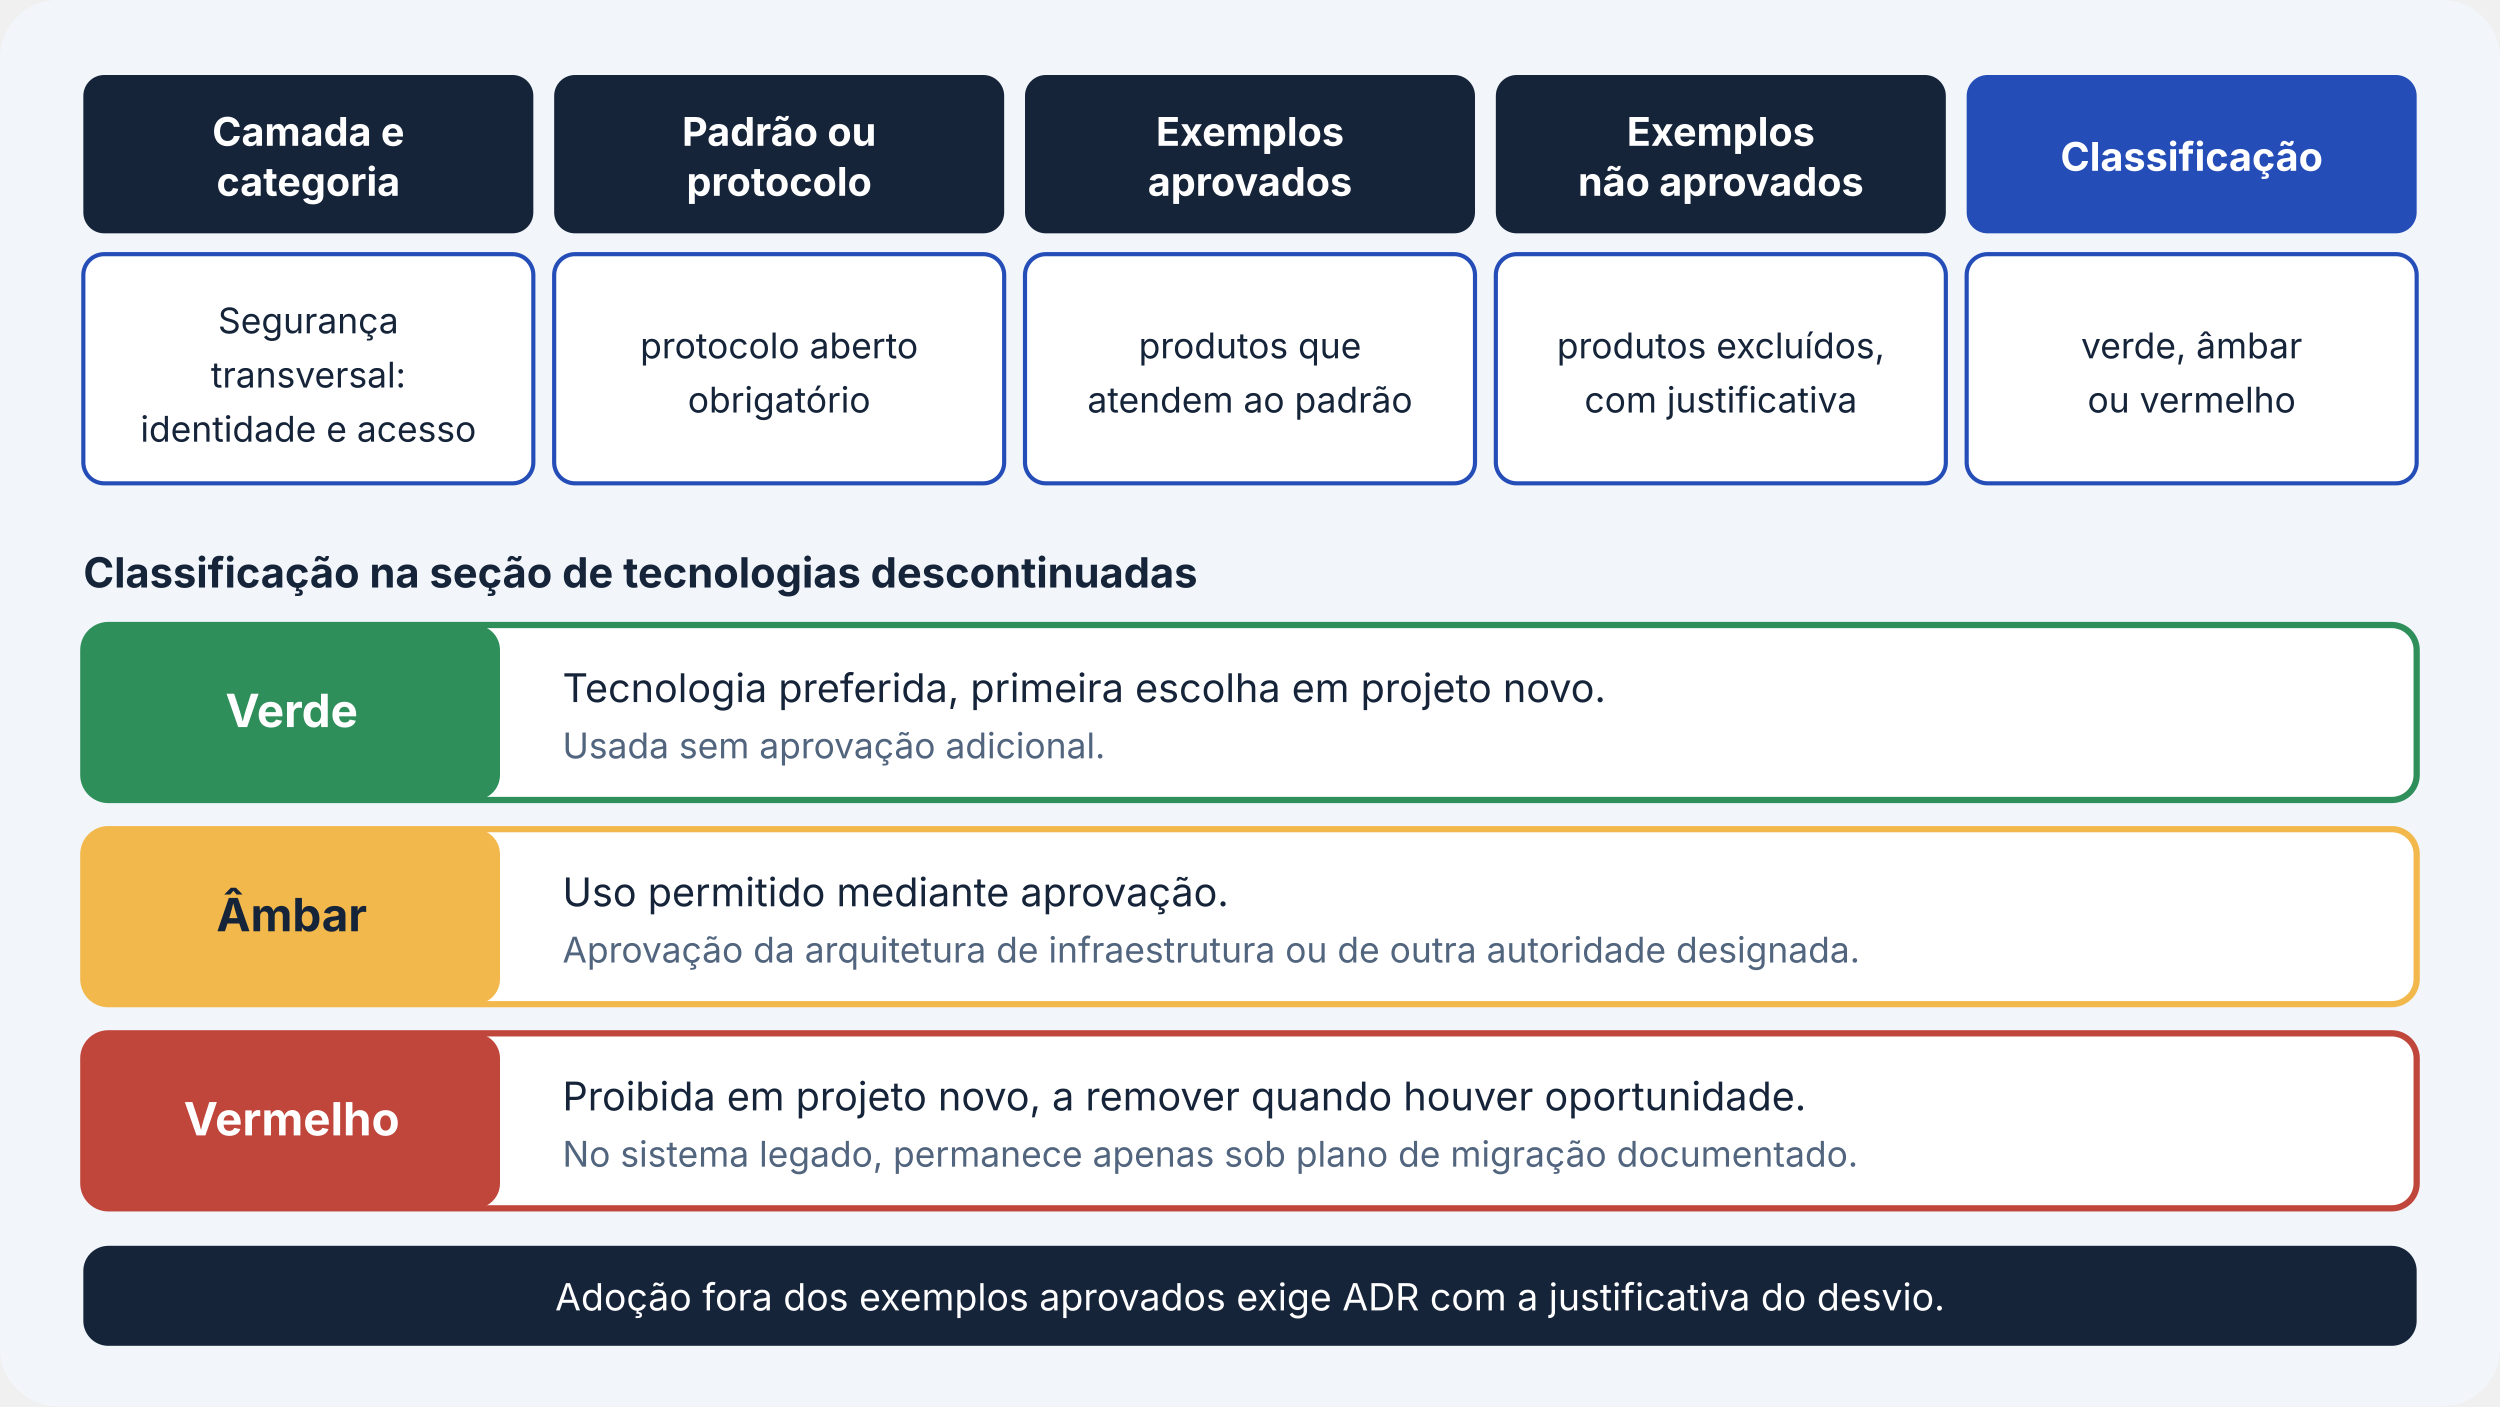
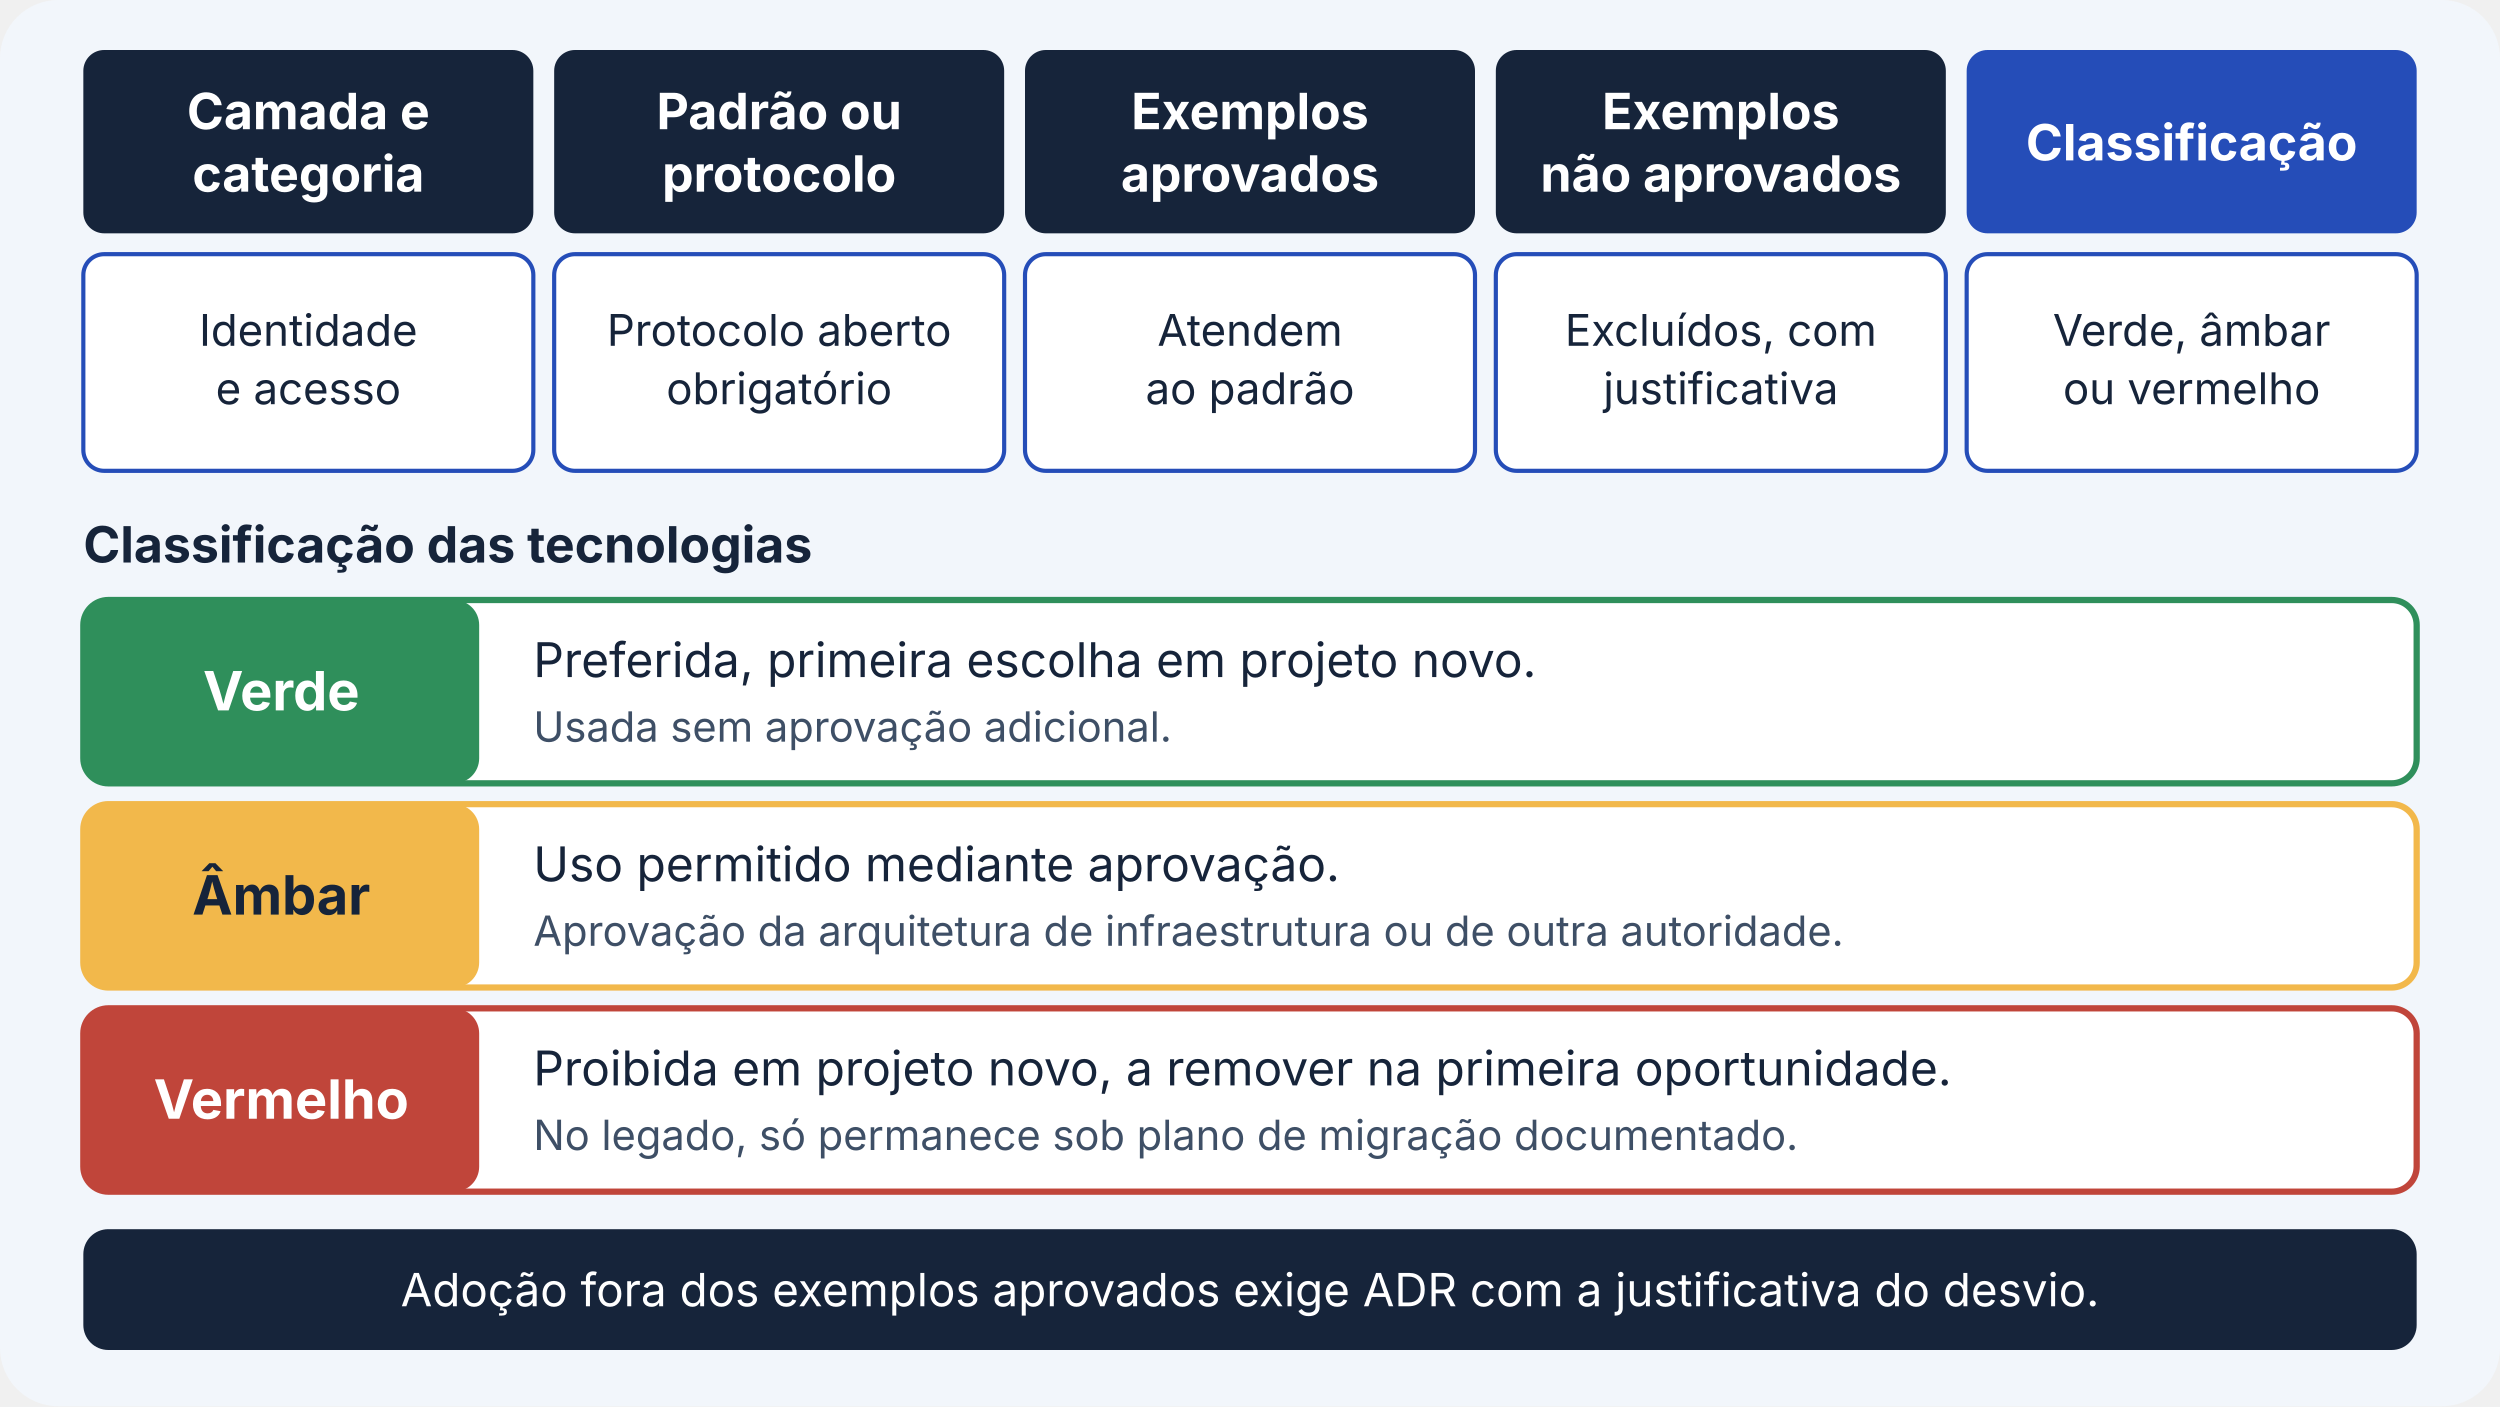
<svg xmlns="http://www.w3.org/2000/svg" viewBox="0 0 1200 675" role="img" aria-labelledby="title desc">
  <rect width="1200" height="675" rx="28" fill="#F2F6FB" />
  <g font-family="-apple-system,BlinkMacSystemFont,'Segoe UI',sans-serif" fill="#16243A">
-     <rect x="40" y="36" width="216" height="76" rx="10" fill="#16243A" />
-     <text x="148" y="70" text-anchor="middle" style="font-size:19px;font-weight:700" fill="#FFFFFF">Camada e</text>
-     <text x="148" y="94" text-anchor="middle" style="font-size:19px;font-weight:700" fill="#FFFFFF">categoria</text>
-     <rect x="266" y="36" width="216" height="76" rx="10" fill="#16243A" />
-     <text x="374" y="70" text-anchor="middle" style="font-size:19px;font-weight:700" fill="#FFFFFF">Padrão ou</text>
-     <text x="374" y="94" text-anchor="middle" style="font-size:19px;font-weight:700" fill="#FFFFFF">protocolo</text>
-     <rect x="492" y="36" width="216" height="76" rx="10" fill="#16243A" />
-     <text x="600" y="70" text-anchor="middle" style="font-size:19px;font-weight:700" fill="#FFFFFF">Exemplos</text>
-     <text x="600" y="94" text-anchor="middle" style="font-size:19px;font-weight:700" fill="#FFFFFF">aprovados</text>
-     <rect x="718" y="36" width="216" height="76" rx="10" fill="#16243A" />
-     <text x="826" y="70" text-anchor="middle" style="font-size:19px;font-weight:700" fill="#FFFFFF">Exemplos</text>
-     <text x="826" y="94" text-anchor="middle" style="font-size:19px;font-weight:700" fill="#FFFFFF">não aprovados</text>
-     <rect x="944" y="36" width="216" height="76" rx="10" fill="#254DB8" />
-     <text x="1052" y="82" text-anchor="middle" style="font-size:19px;font-weight:700" fill="#FFFFFF">Classificação</text>
-     <rect x="40" y="122" width="216" height="110" rx="10" fill="#FFFFFF" stroke="#254DB8" stroke-width="2" />
-     <text x="148" y="160" text-anchor="middle" style="font-size:17px">Segurança</text>
-     <text x="148" y="186" text-anchor="middle" style="font-size:17px">transversal:</text>
-     <text x="148" y="212" text-anchor="middle" style="font-size:17px">identidade e acesso</text>
-     <rect x="266" y="122" width="216" height="110" rx="10" fill="#FFFFFF" stroke="#254DB8" stroke-width="2" />
-     <text x="374" y="172" text-anchor="middle" style="font-size:17px">protocolo aberto</text>
-     <text x="374" y="198" text-anchor="middle" style="font-size:17px">obrigatório</text>
-     <rect x="492" y="122" width="216" height="110" rx="10" fill="#FFFFFF" stroke="#254DB8" stroke-width="2" />
-     <text x="600" y="172" text-anchor="middle" style="font-size:17px">produtos que</text>
-     <text x="600" y="198" text-anchor="middle" style="font-size:17px">atendem ao padrão</text>
-     <rect x="718" y="122" width="216" height="110" rx="10" fill="#FFFFFF" stroke="#254DB8" stroke-width="2" />
-     <text x="826" y="172" text-anchor="middle" style="font-size:17px">produtos excluídos,</text>
-     <text x="826" y="198" text-anchor="middle" style="font-size:17px">com justificativa</text>
-     <rect x="944" y="122" width="216" height="110" rx="10" fill="#FFFFFF" stroke="#254DB8" stroke-width="2" />
-     <text x="1052" y="172" text-anchor="middle" style="font-size:17px">verde, âmbar</text>
-     <text x="1052" y="198" text-anchor="middle" style="font-size:17px">ou vermelho</text>
-     <text x="40" y="282" style="font-size:20px;font-weight:700">Classificação na seção de tecnologias descontinuadas</text>
-     <rect x="40" y="300" width="1120" height="84" rx="12" fill="#FFFFFF" stroke="#2F8F5B" stroke-width="3" />
-     <rect x="40" y="300" width="200" height="84" rx="12" fill="#2F8F5B" />
-     <text x="140" y="349" text-anchor="middle" style="font-size:22px;font-weight:700" fill="#FFFFFF">Verde</text>
-     <text x="270" y="337" style="font-size:19px">Tecnologia preferida, primeira escolha em projeto novo.</text>
-     <text x="270" y="364" style="font-size:17px" fill="#52657E">Usada sem aprovação adicional.</text>
-     <rect x="40" y="398" width="1120" height="84" rx="12" fill="#FFFFFF" stroke="#F2B84B" stroke-width="3" />
-     <rect x="40" y="398" width="200" height="84" rx="12" fill="#F2B84B" />
-     <text x="140" y="447" text-anchor="middle" style="font-size:22px;font-weight:700">Âmbar</text>
-     <text x="270" y="435" style="font-size:19px">Uso permitido mediante aprovação.</text>
-     <text x="270" y="462" style="font-size:17px" fill="#52657E">Aprovação da arquitetura de infraestrutura ou de outra autoridade designada.</text>
-     <rect x="40" y="496" width="1120" height="84" rx="12" fill="#FFFFFF" stroke="#C0453A" stroke-width="3" />
-     <rect x="40" y="496" width="200" height="84" rx="12" fill="#C0453A" />
-     <text x="140" y="545" text-anchor="middle" style="font-size:22px;font-weight:700" fill="#FFFFFF">Vermelho</text>
-     <text x="270" y="533" style="font-size:19px">Proibida em projeto novo, a remover quando houver oportunidade.</text>
-     <text x="270" y="560" style="font-size:17px" fill="#52657E">No sistema legado, permanece apenas sob plano de migração documentado.</text>
-     <rect x="40" y="598" width="1120" height="48" rx="12" fill="#16243A" />
-     <text x="600" y="629" text-anchor="middle" style="font-size:18px" fill="#FFFFFF">Adoção fora dos exemplos aprovados exige ADR com a justificativa do desvio.</text>
+     <rect x="40" y="24" width="216" height="88" rx="10" fill="#16243A" />
+     <text x="148" y="62" text-anchor="middle" style="font-size:24px;font-weight:700" fill="#FFFFFF">Camada e</text>
+     <text x="148" y="92" text-anchor="middle" style="font-size:24px;font-weight:700" fill="#FFFFFF">categoria</text>
+     <rect x="266" y="24" width="216" height="88" rx="10" fill="#16243A" />
+     <text x="374" y="62" text-anchor="middle" style="font-size:24px;font-weight:700" fill="#FFFFFF">Padrão ou</text>
+     <text x="374" y="92" text-anchor="middle" style="font-size:24px;font-weight:700" fill="#FFFFFF">protocolo</text>
+     <rect x="492" y="24" width="216" height="88" rx="10" fill="#16243A" />
+     <text x="600" y="62" text-anchor="middle" style="font-size:24px;font-weight:700" fill="#FFFFFF">Exemplos</text>
+     <text x="600" y="92" text-anchor="middle" style="font-size:24px;font-weight:700" fill="#FFFFFF">aprovados</text>
+     <rect x="718" y="24" width="216" height="88" rx="10" fill="#16243A" />
+     <text x="826" y="62" text-anchor="middle" style="font-size:24px;font-weight:700" fill="#FFFFFF">Exemplos</text>
+     <text x="826" y="92" text-anchor="middle" style="font-size:24px;font-weight:700" fill="#FFFFFF">não aprovados</text>
+     <rect x="944" y="24" width="216" height="88" rx="10" fill="#254DB8" />
+     <text x="1052" y="77" text-anchor="middle" style="font-size:24px;font-weight:700" fill="#FFFFFF">Classificação</text>
+     <rect x="40" y="122" width="216" height="104" rx="10" fill="#FFFFFF" stroke="#254DB8" stroke-width="2" />
+     <text x="148" y="166" text-anchor="middle" style="font-size:21px">Identidade</text>
+     <text x="148" y="194" text-anchor="middle" style="font-size:21px">e acesso</text>
+     <rect x="266" y="122" width="216" height="104" rx="10" fill="#FFFFFF" stroke="#254DB8" stroke-width="2" />
+     <text x="374" y="166" text-anchor="middle" style="font-size:21px">Protocolo aberto</text>
+     <text x="374" y="194" text-anchor="middle" style="font-size:21px">obrigatório</text>
+     <rect x="492" y="122" width="216" height="104" rx="10" fill="#FFFFFF" stroke="#254DB8" stroke-width="2" />
+     <text x="600" y="166" text-anchor="middle" style="font-size:21px">Atendem</text>
+     <text x="600" y="194" text-anchor="middle" style="font-size:21px">ao padrão</text>
+     <rect x="718" y="122" width="216" height="104" rx="10" fill="#FFFFFF" stroke="#254DB8" stroke-width="2" />
+     <text x="826" y="166" text-anchor="middle" style="font-size:21px">Excluídos, com</text>
+     <text x="826" y="194" text-anchor="middle" style="font-size:21px">justificativa</text>
+     <rect x="944" y="122" width="216" height="104" rx="10" fill="#FFFFFF" stroke="#254DB8" stroke-width="2" />
+     <text x="1052" y="166" text-anchor="middle" style="font-size:21px">Verde, âmbar</text>
+     <text x="1052" y="194" text-anchor="middle" style="font-size:21px">ou vermelho</text>
+     <text x="40" y="270" style="font-size:24px;font-weight:700">Classificação das tecnologias</text>
+     <rect x="40" y="288" width="1120" height="88" rx="12" fill="#FFFFFF" stroke="#2F8F5B" stroke-width="3" />
+     <rect x="40" y="288" width="190" height="88" rx="12" fill="#2F8F5B" />
+     <text x="135" y="341" text-anchor="middle" style="font-size:26px;font-weight:700" fill="#FFFFFF">Verde</text>
+     <text x="256" y="325" style="font-size:23px">Preferida, primeira escolha em projeto novo.</text>
+     <text x="256" y="356" style="font-size:20px" fill="#3E4F66">Usada sem aprovação adicional.</text>
+     <rect x="40" y="386" width="1120" height="88" rx="12" fill="#FFFFFF" stroke="#F2B84B" stroke-width="3" />
+     <rect x="40" y="386" width="190" height="88" rx="12" fill="#F2B84B" />
+     <text x="135" y="439" text-anchor="middle" style="font-size:26px;font-weight:700">Âmbar</text>
+     <text x="256" y="423" style="font-size:23px">Uso permitido mediante aprovação.</text>
+     <text x="256" y="454" style="font-size:20px" fill="#3E4F66">Aprovação da arquitetura de infraestrutura ou de outra autoridade.</text>
+     <rect x="40" y="484" width="1120" height="88" rx="12" fill="#FFFFFF" stroke="#C0453A" stroke-width="3" />
+     <rect x="40" y="484" width="190" height="88" rx="12" fill="#C0453A" />
+     <text x="135" y="537" text-anchor="middle" style="font-size:26px;font-weight:700" fill="#FFFFFF">Vermelho</text>
+     <text x="256" y="521" style="font-size:23px">Proibida em projeto novo, a remover na primeira oportunidade.</text>
+     <text x="256" y="552" style="font-size:20px" fill="#3E4F66">No legado, só permanece sob plano de migração documentado.</text>
+     <rect x="40" y="590" width="1120" height="58" rx="12" fill="#16243A" />
+     <text x="600" y="627" text-anchor="middle" style="font-size:22px" fill="#FFFFFF">Adoção fora dos exemplos aprovados exige ADR com a justificativa do desvio.</text>
  </g>
</svg>
